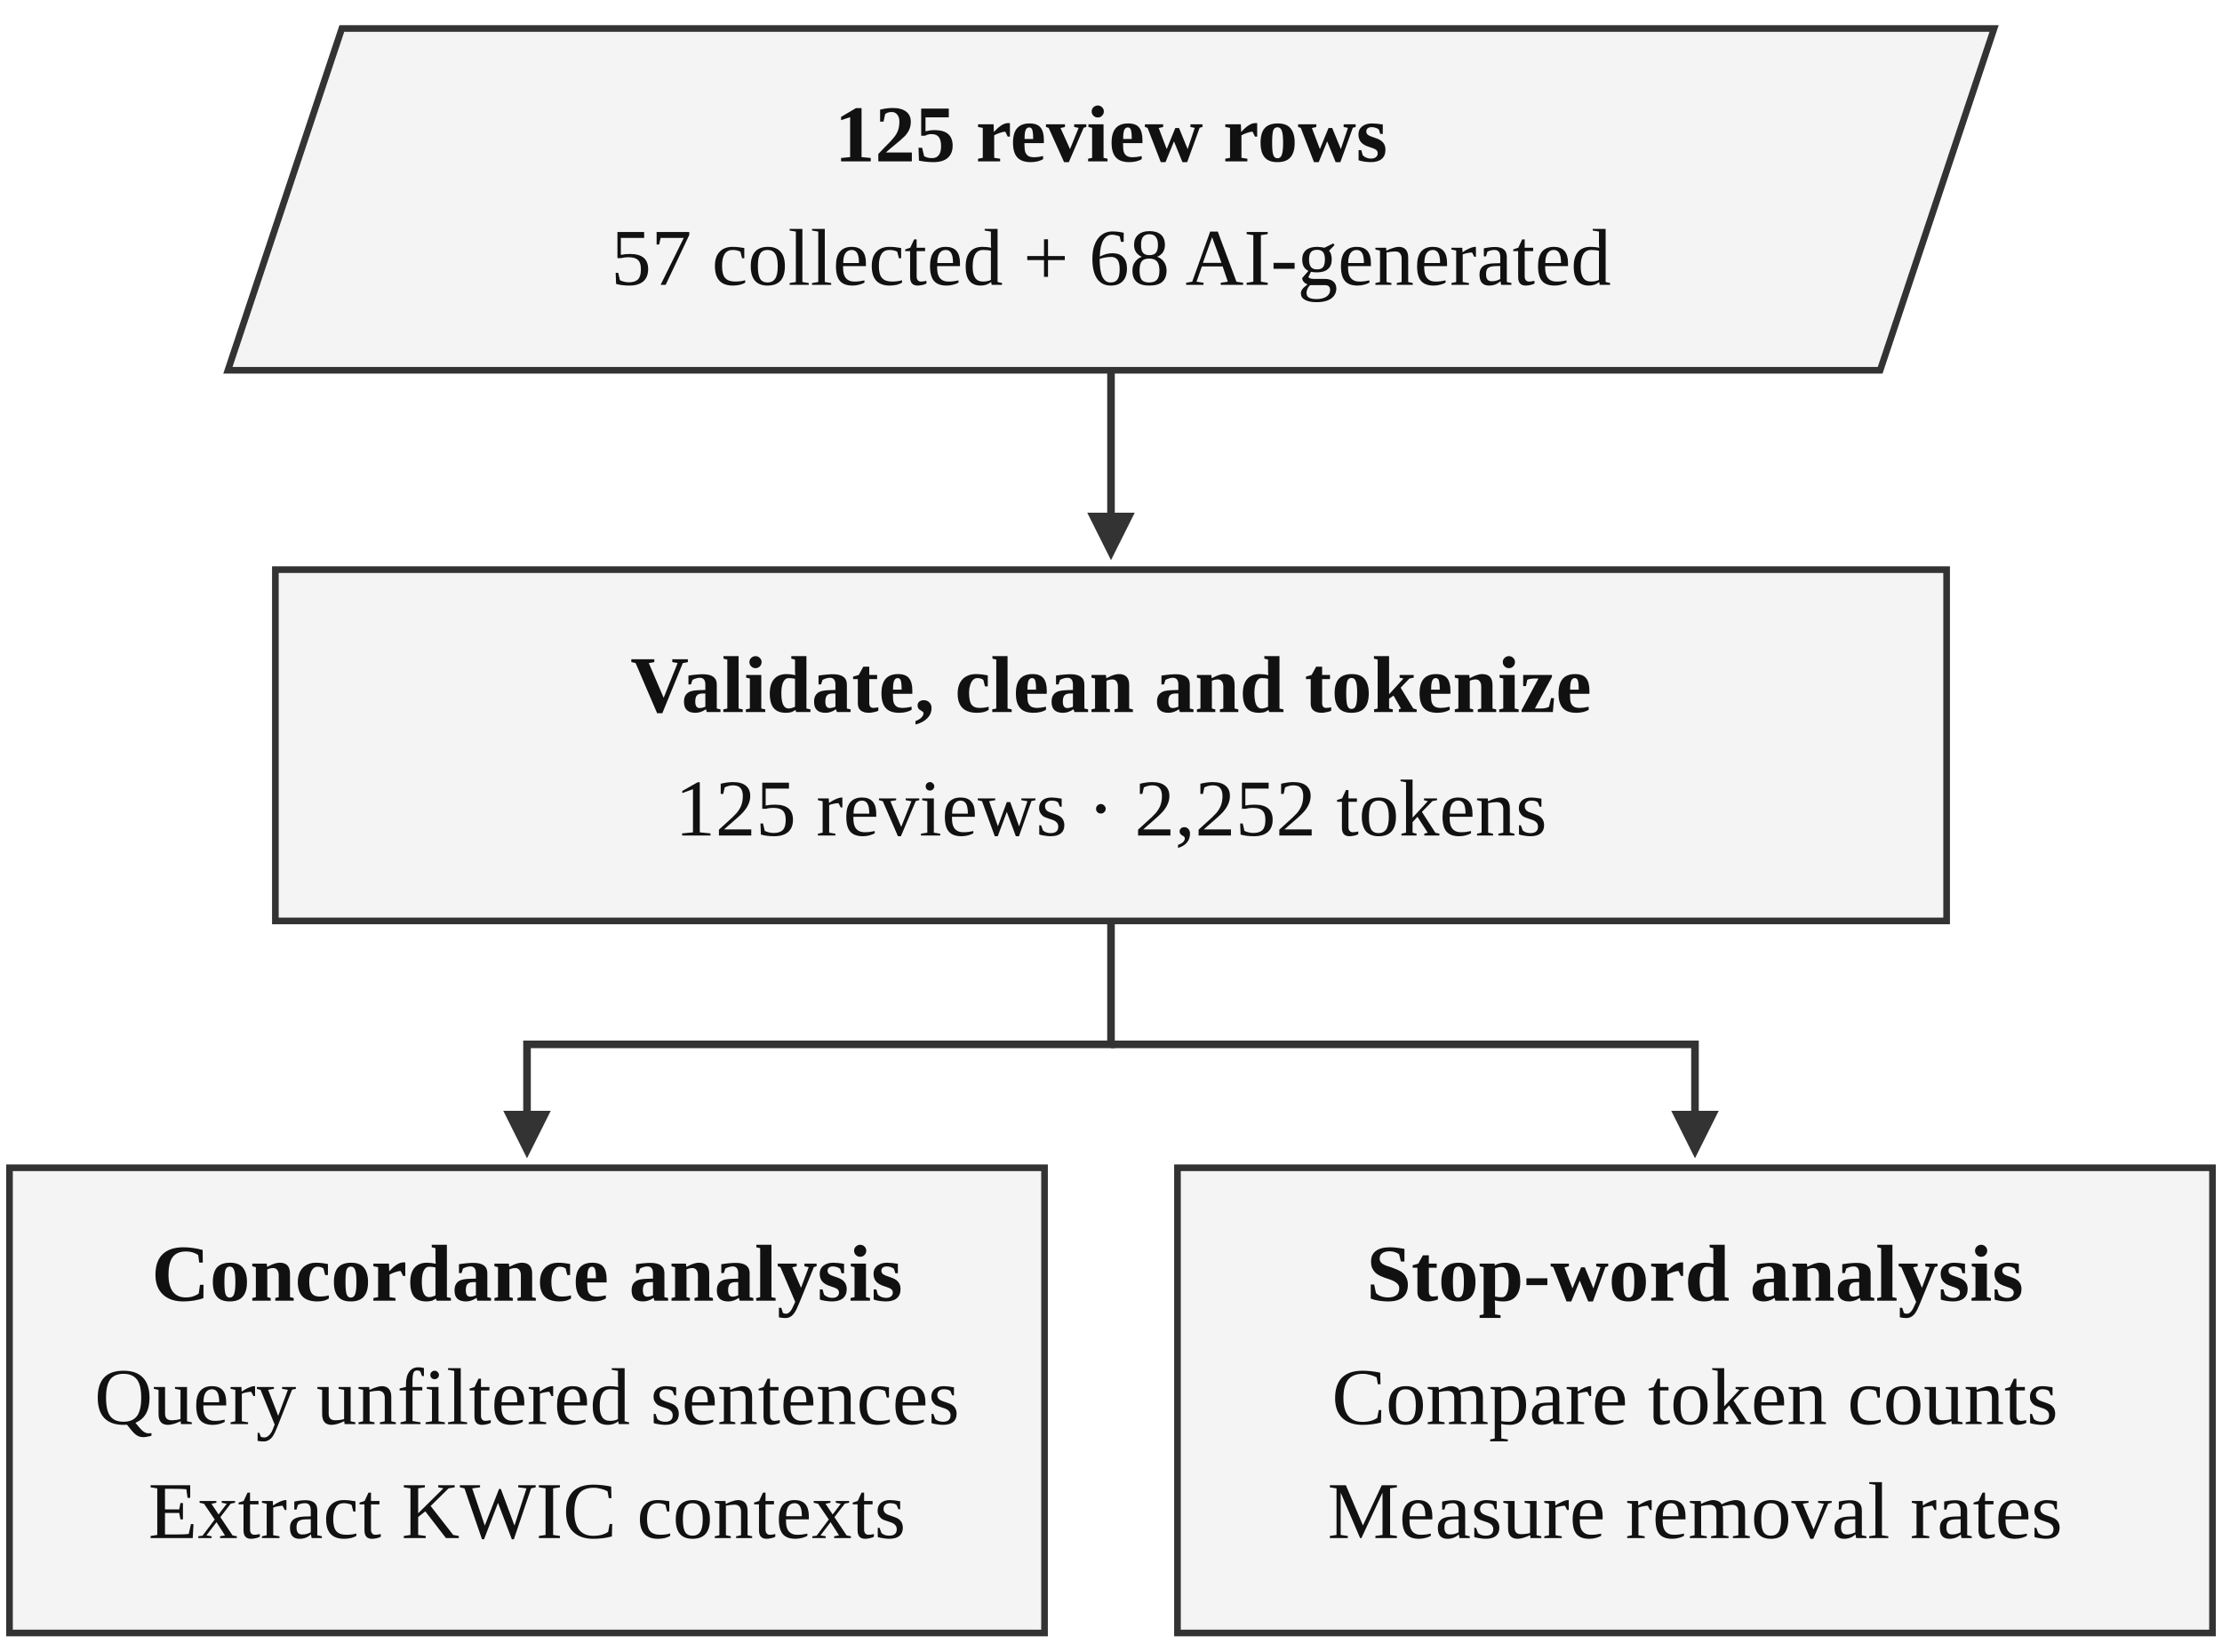
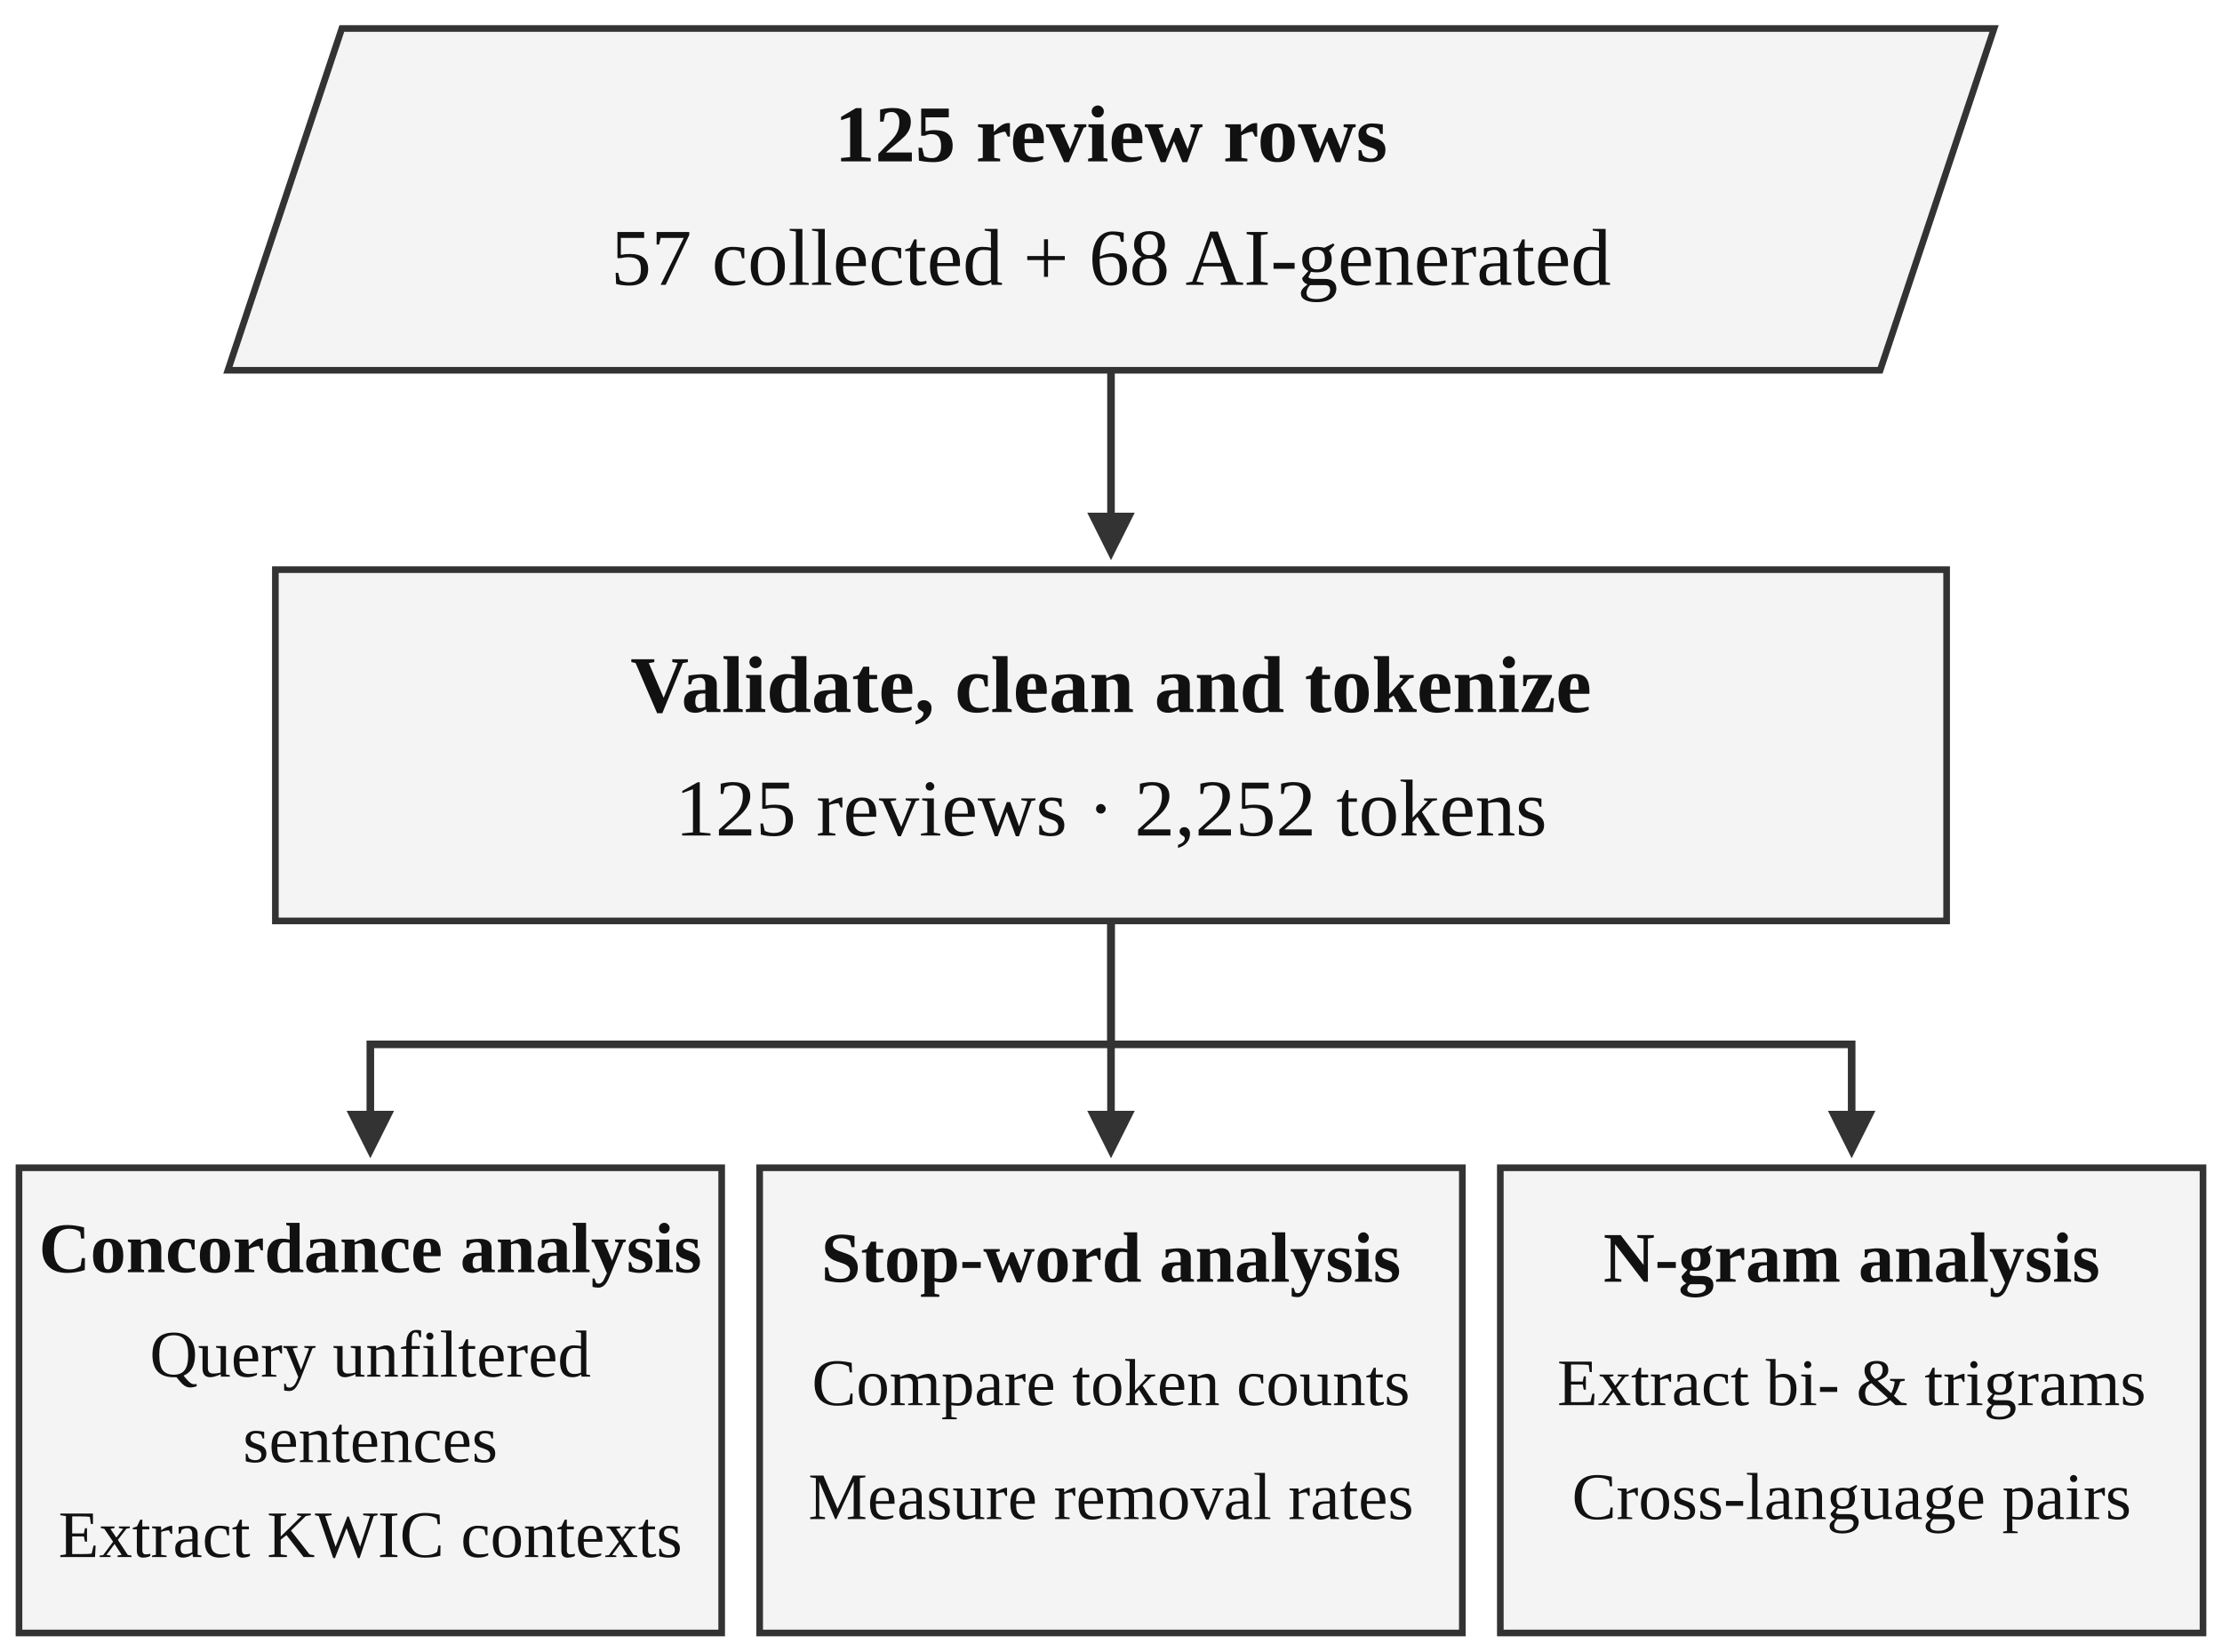
<svg xmlns="http://www.w3.org/2000/svg" width="234pt" height="174pt" viewBox="0 0 234 174">
  <rect width="234" height="174" fill="white" />
  <g fill="#f4f4f4" stroke="#333" stroke-width="0.7">
    <path d="M36 3 H210 L198 39 H24 Z" />
    <rect x="29" y="60" width="176" height="37" />
-     <rect x="1" y="123" width="109" height="49" />
-     <rect x="124" y="123" width="109" height="49" />
+     <rect x="2" y="123" width="74" height="49" />
+     <rect x="80" y="123" width="74" height="49" />
+     <rect x="158" y="123" width="74" height="49" />
  </g>
  <g fill="none" stroke="#333" stroke-width="0.8">
    <path d="M117 39 V56" />
-     <path d="M117 97 V110 H55.5 V119" />
-     <path d="M117 110 H178.5 V119" />
+     <path d="M117 97 V110 H39 V119" />
+     <path d="M117 97 V119" />
+     <path d="M117 110 H195 V119" />
  </g>
  <g fill="#333">
    <path d="M114.5 54 L117 59 L119.5 54 Z" />
-     <path d="M53 117 L55.5 122 L58 117 Z" />
-     <path d="M176 117 L178.5 122 L181 117 Z" />
+     <path d="M36.5 117 L39 122 L41.5 117 Z" />
+     <path d="M114.5 117 L117 122 L119.5 117 Z" />
+     <path d="M192.5 117 L195 122 L197.5 117 Z" />
  </g>
-   <g font-family="Times New Roman, Times, serif" font-size="8.5" text-anchor="middle" fill="#111">
-     <text x="117" y="17" font-weight="bold">125 review rows</text>
-     <text x="117" y="30">57 collected + 68 AI-generated</text>
-     <text x="117" y="75" font-weight="bold">Validate, clean and tokenize</text>
-     <text x="117" y="88">125 reviews · 2,252 tokens</text>
-     <text x="55.5" y="137" font-weight="bold">Concordance analysis</text>
-     <text x="55.5" y="150">Query unfiltered sentences</text>
-     <text x="55.5" y="162">Extract KWIC contexts</text>
-     <text x="178.5" y="137" font-weight="bold">Stop-word analysis</text>
-     <text x="178.5" y="150">Compare token counts</text>
-     <text x="178.5" y="162">Measure removal rates</text>
+   <g font-family="Times New Roman, Times, serif" text-anchor="middle" fill="#111">
+     <text x="117" y="17" font-size="8.5" font-weight="bold">125 review rows</text>
+     <text x="117" y="30" font-size="8.5">57 collected + 68 AI-generated</text>
+     <text x="117" y="75" font-size="8.5" font-weight="bold">Validate, clean and tokenize</text>
+     <text x="117" y="88" font-size="8.5">125 reviews · 2,252 tokens</text>
+     <text x="39" y="134" font-size="7.5" font-weight="bold">Concordance analysis</text>
+     <text x="39" y="145" font-size="7">Query unfiltered</text>
+     <text x="39" y="154" font-size="7">sentences</text>
+     <text x="39" y="164" font-size="7">Extract KWIC contexts</text>
+     <text x="117" y="135" font-size="7.5" font-weight="bold">Stop-word analysis</text>
+     <text x="117" y="148" font-size="7">Compare token counts</text>
+     <text x="117" y="160" font-size="7">Measure removal rates</text>
+     <text x="195" y="135" font-size="7.5" font-weight="bold">N-gram analysis</text>
+     <text x="195" y="148" font-size="7">Extract bi- &amp; trigrams</text>
+     <text x="195" y="160" font-size="7">Cross-language pairs</text>
  </g>
</svg>
